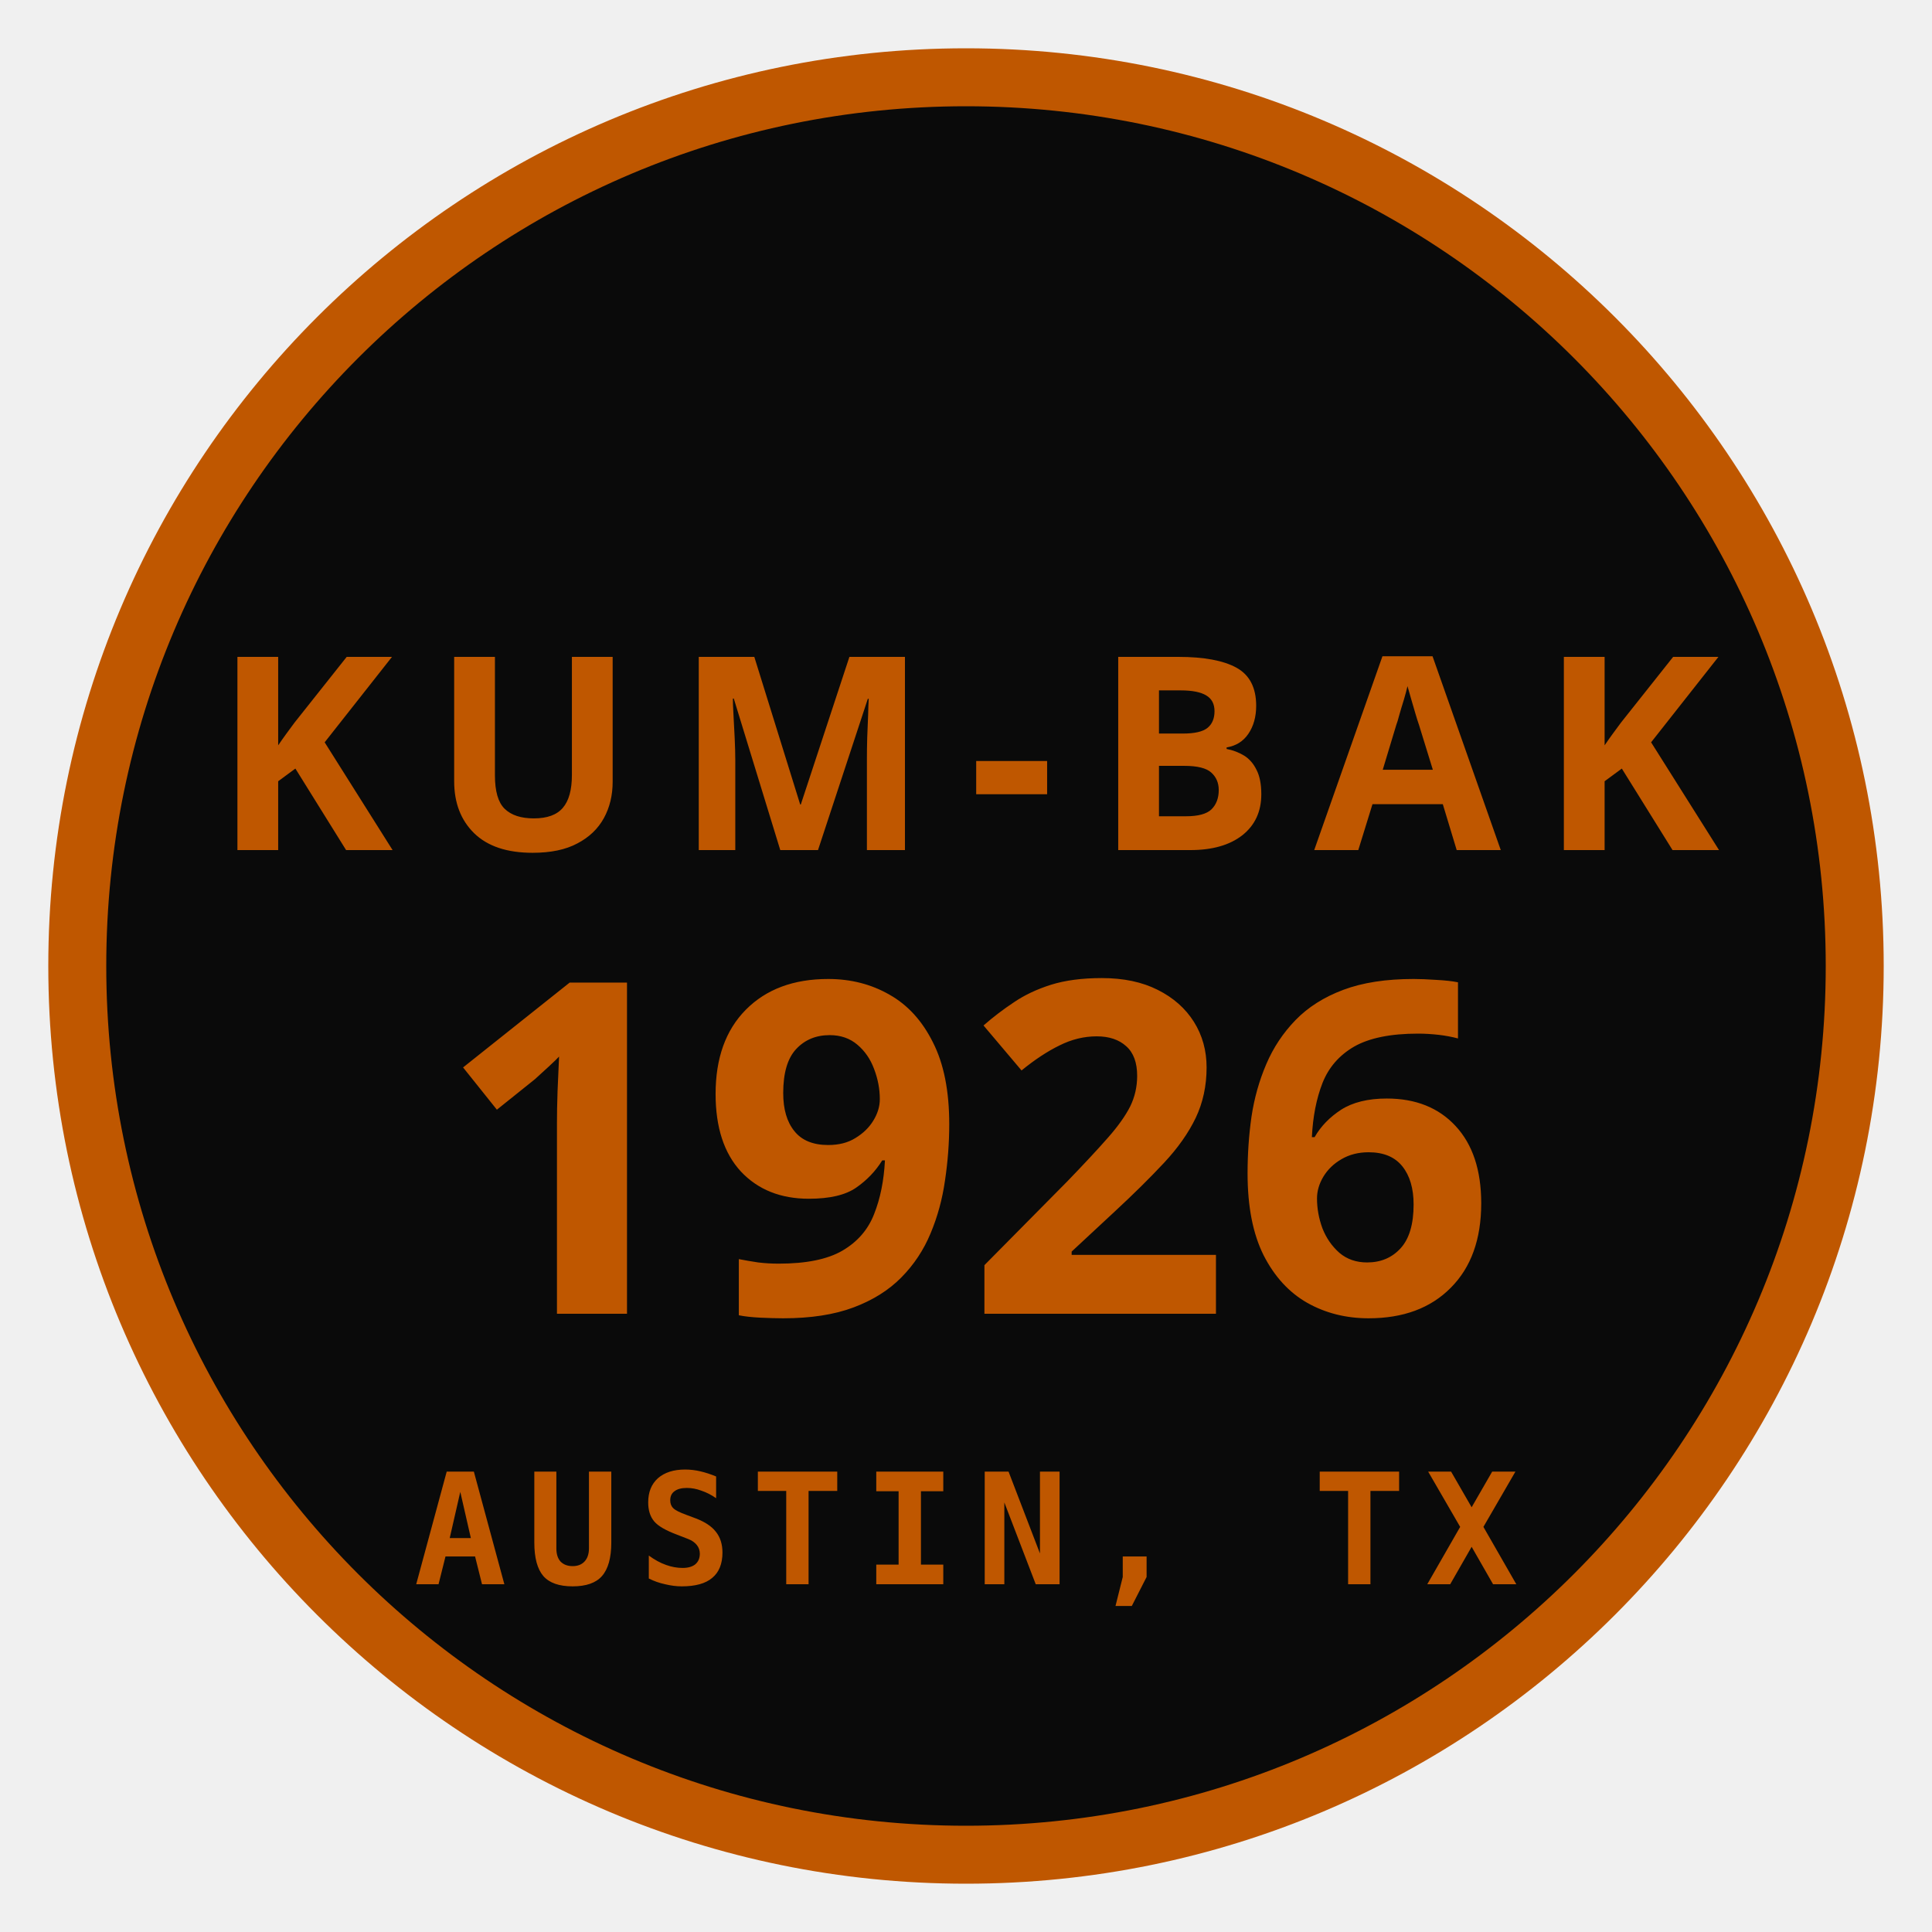
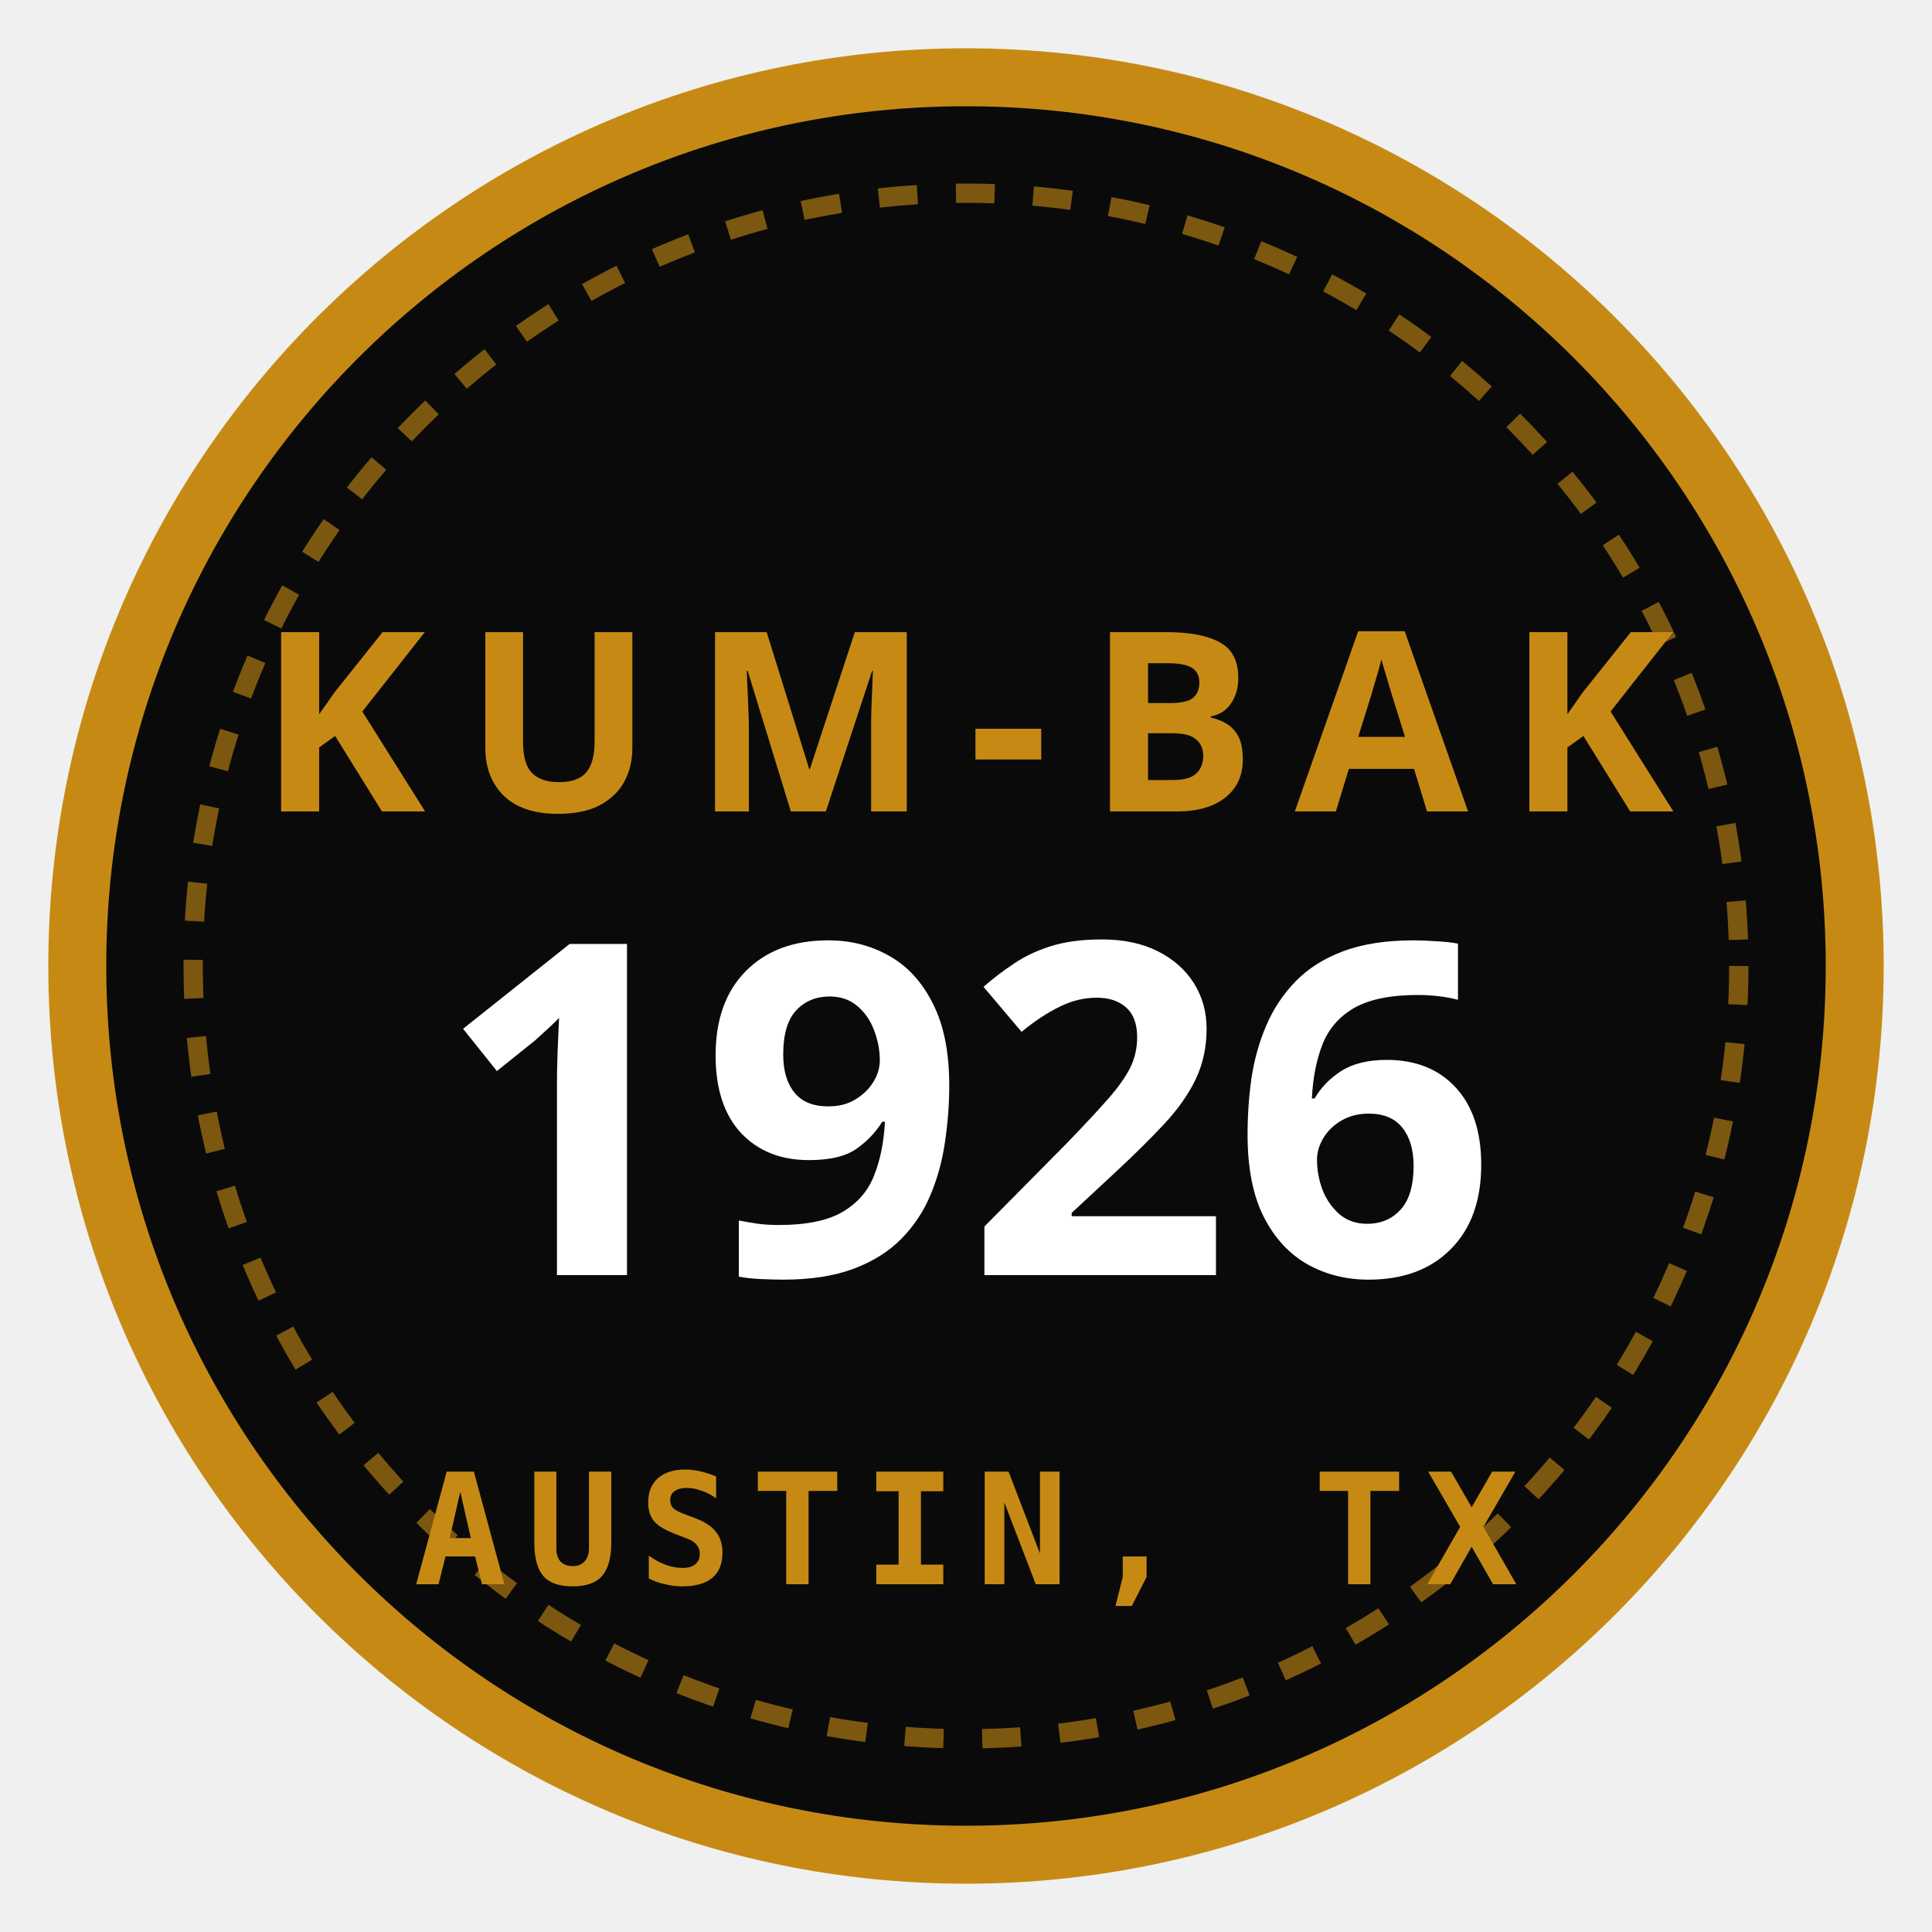
<svg xmlns="http://www.w3.org/2000/svg" viewBox="0 0 100 100" fill="none">
-   <circle cx="50" cy="50" r="46" stroke="#BF5700" stroke-width="3" fill="#0A0A0A" />
-   <text x="50" y="44" fill="#BF5700" font-family="'Space Grotesk', 'Impact', sans-serif" font-size="14" font-weight="900" text-anchor="middle" letter-spacing="2">KUM-BAK</text>
-   <text x="50" y="68" fill="#BF5700" font-family="'Space Grotesk', 'Impact', sans-serif" font-size="24" font-weight="900" text-anchor="middle">1926</text>
-   <text x="50" y="82" fill="#BF5700" font-family="'JetBrains Mono', monospace" font-size="8" font-weight="700" text-anchor="middle" letter-spacing="1">AUSTIN, TX</text>
+   <circle cx="50" cy="50" r="46" stroke="#C68A14" stroke-width="3" fill="#0A0A0A" />
+   <circle cx="50" cy="50" r="40" stroke="#C68A14" stroke-width="1" stroke-dasharray="2 2" fill="none" opacity="0.6" />
+   <text x="50" y="42" fill="#C68A14" font-family="'Space Grotesk', 'Impact', sans-serif" font-size="13" font-weight="900" text-anchor="middle" letter-spacing="2">KUM-BAK</text>
+   <text x="50" y="66" fill="#FFFFFF" font-family="'Space Grotesk', 'Impact', sans-serif" font-size="24" font-weight="900" text-anchor="middle">1926</text>
+   <text x="50" y="82" fill="#C68A14" font-family="'JetBrains Mono', monospace" font-size="8" font-weight="700" text-anchor="middle" letter-spacing="1">AUSTIN, TX</text>
</svg>
